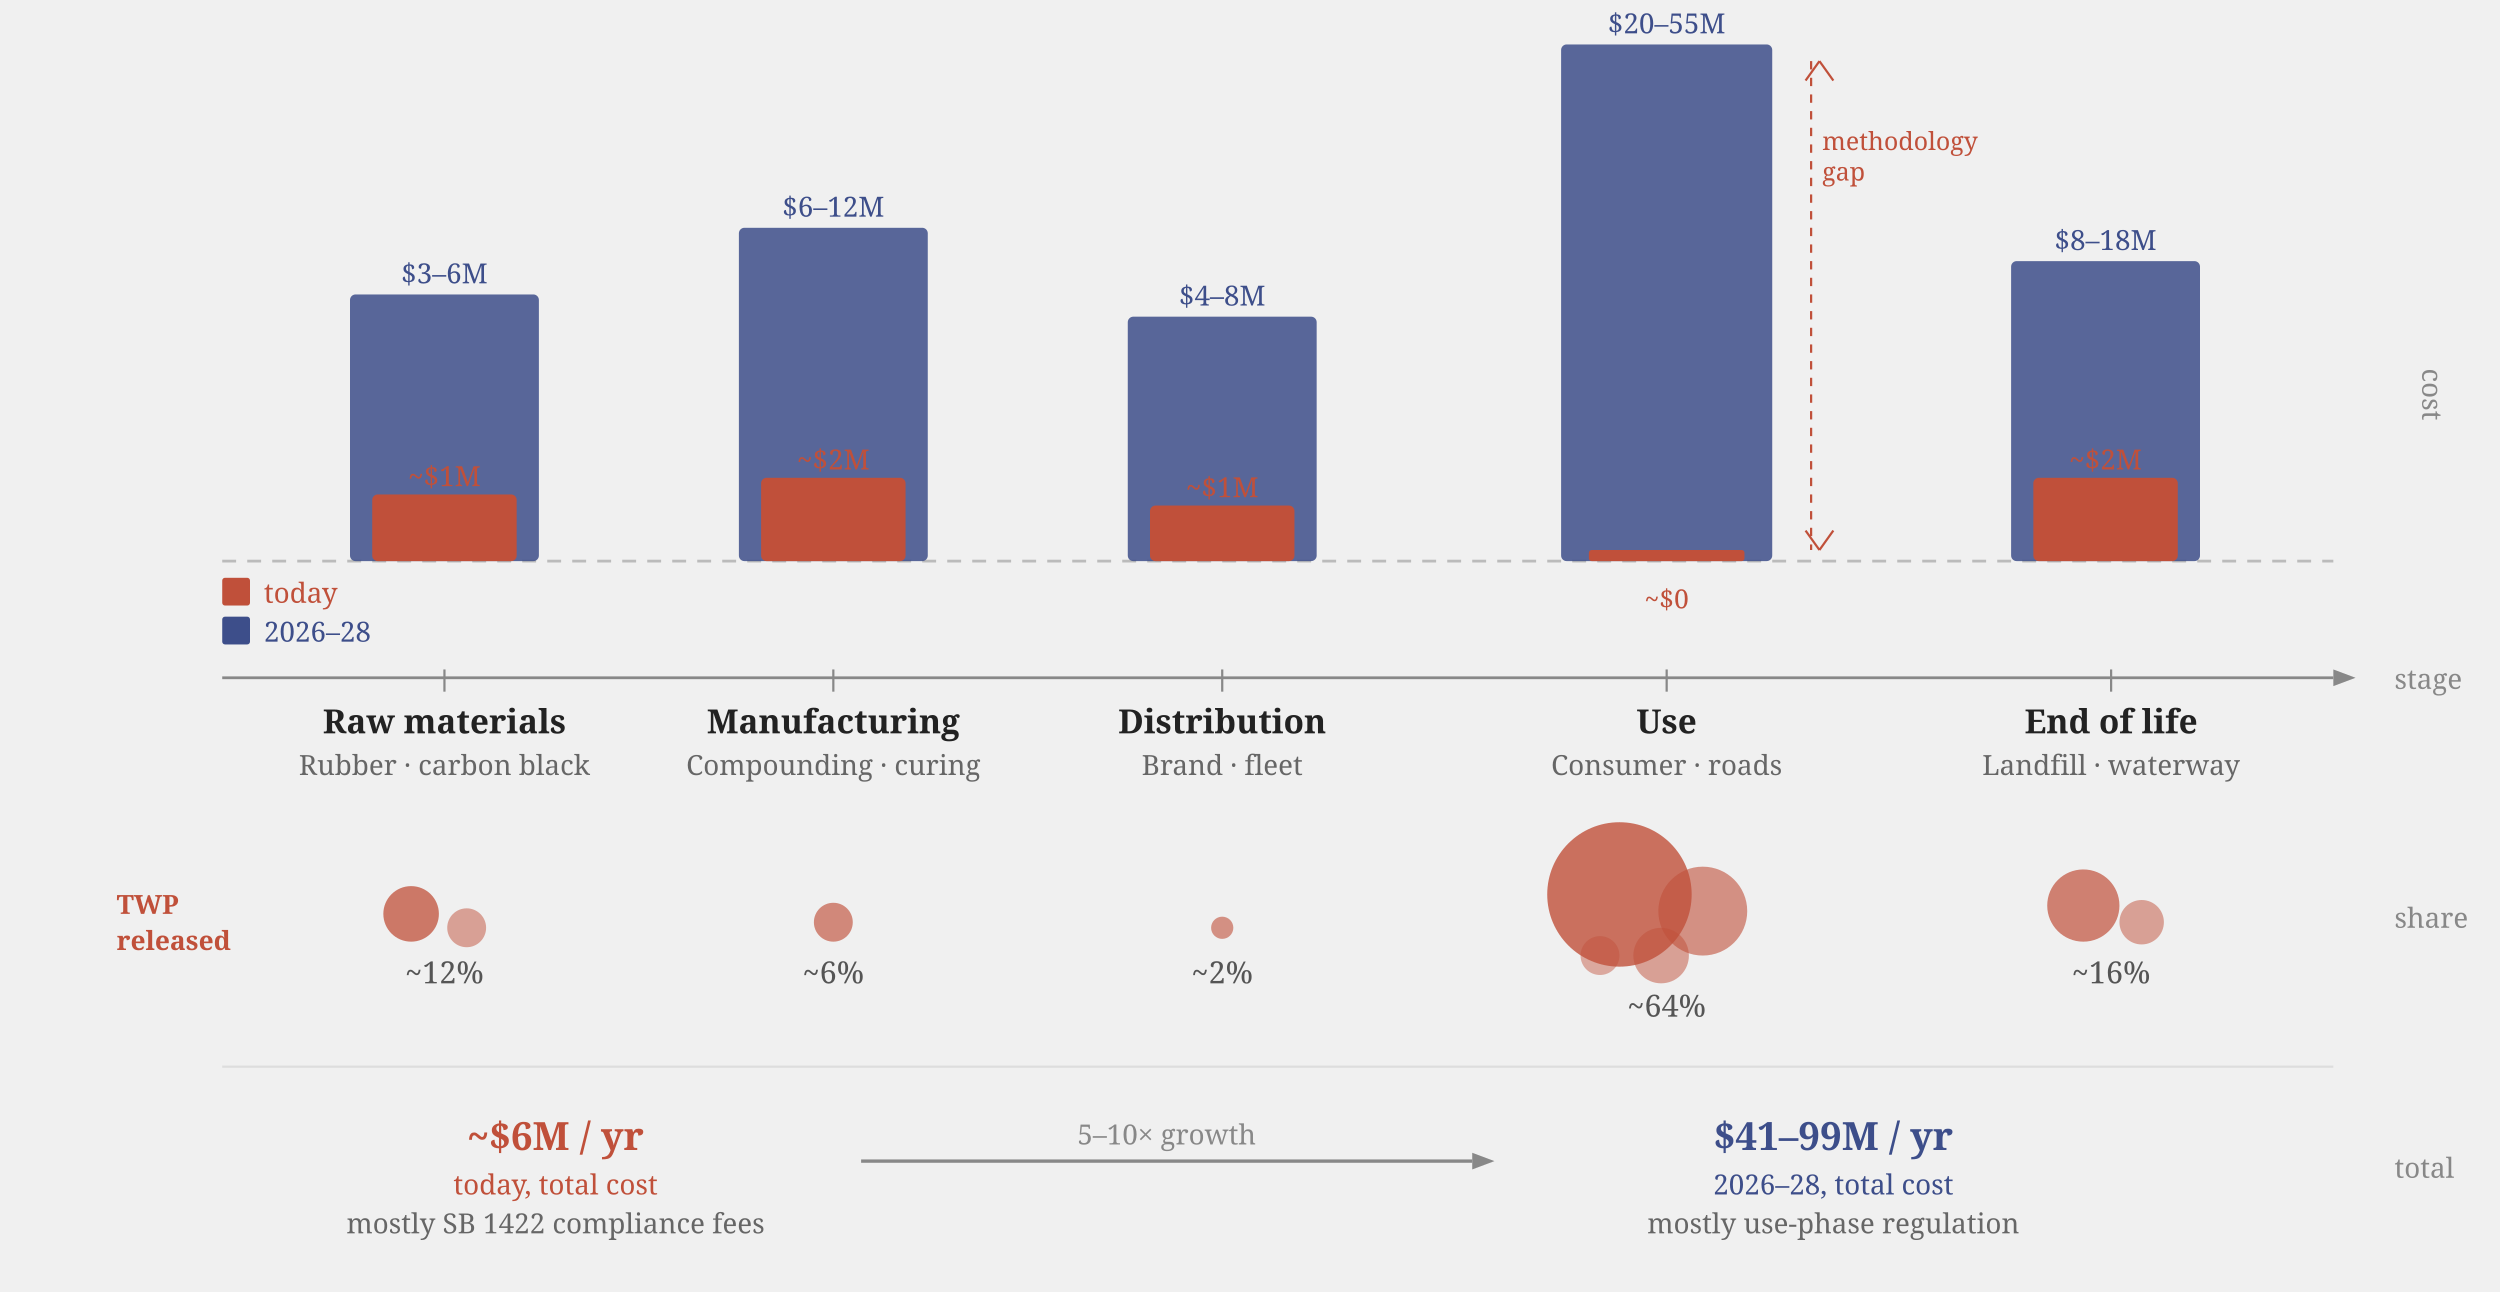
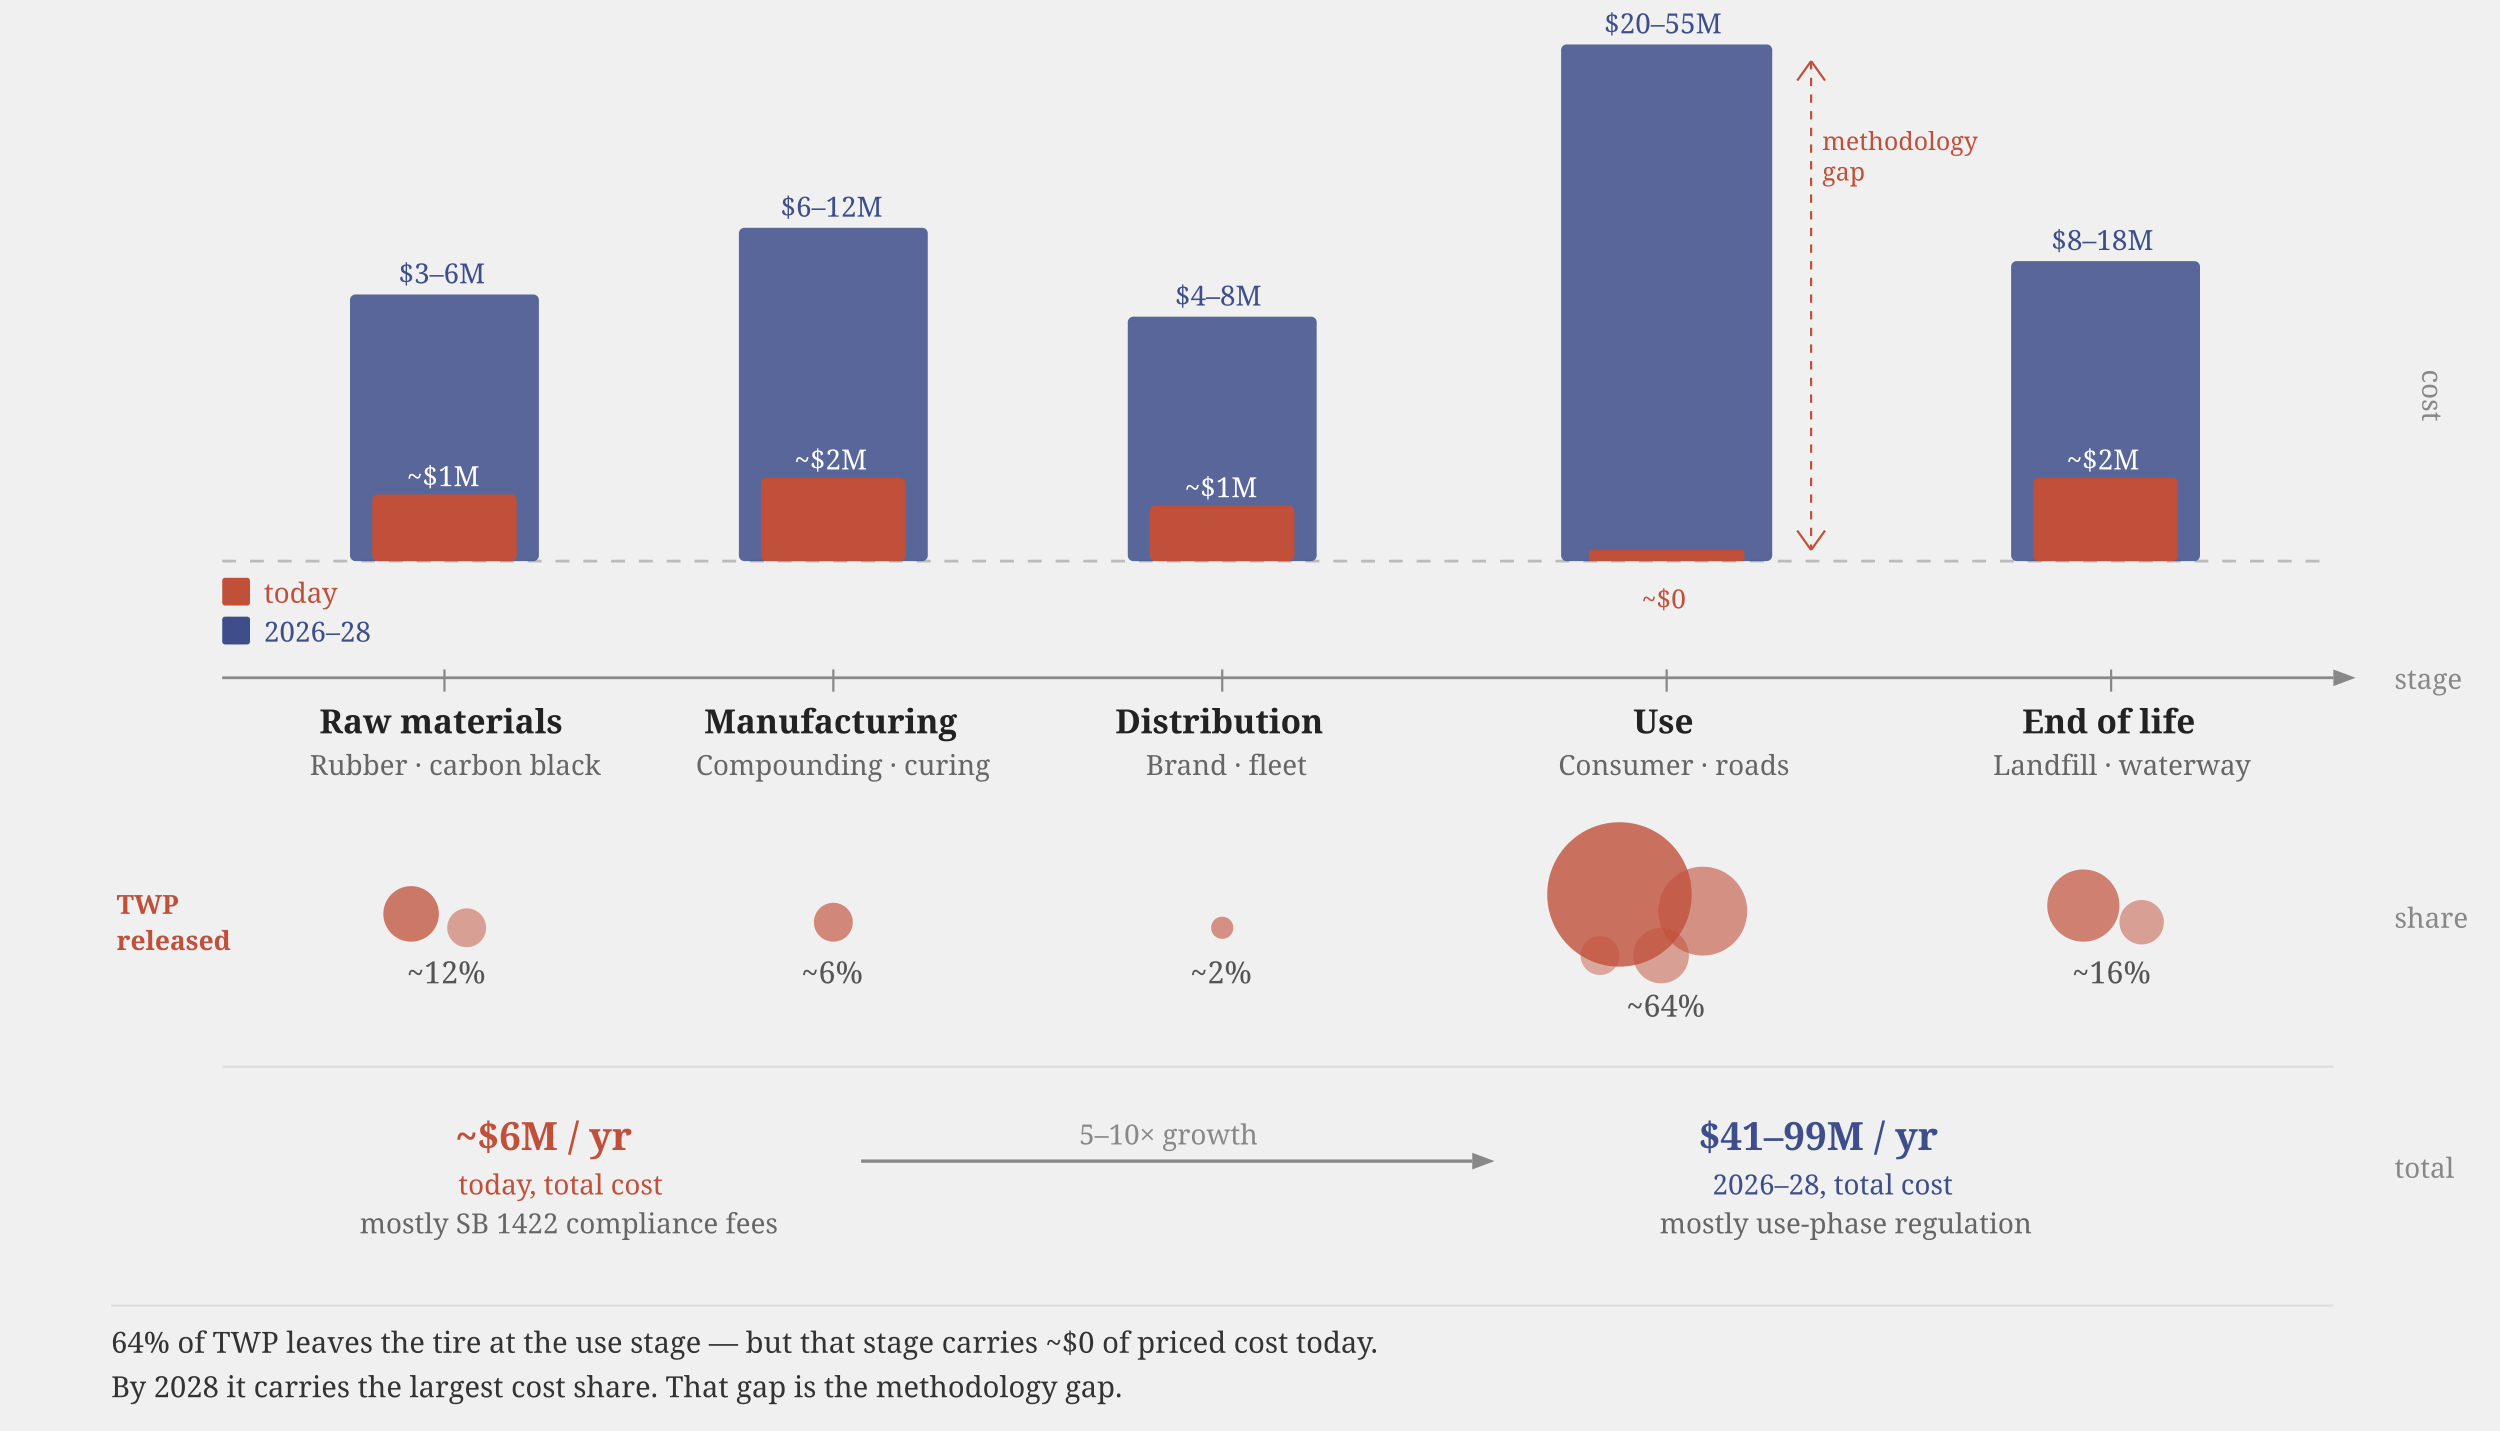
- <svg xmlns="http://www.w3.org/2000/svg" viewBox="0 46 900 465" font-family="Georgia, 'Times New Roman', serif">
-   <text x="40" y="22" font-size="9" font-weight="700" letter-spacing="1.2" fill="#444" font-family="'DM Mono', 'Courier New', monospace" text-decoration="none">FIGURE 1.0 · WHERE POLYMER LEAVES THE TIRE — AND WHERE THE COST LANDS</text>
-   <text x="40" y="38" font-size="9.5" fill="#666" font-family="Georgia, serif">
-     Below the dashed line: TWP released at each stage.  Above the dashed line: cost burden today (coral) versus 2026–28 (indigo).
-   </text>
-   <text x="872" y="188" font-size="10" fill="#888" font-family="Georgia, serif" text-anchor="middle" transform="rotate(90,872,188)">cost</text>
-   <line x1="80" y1="248" x2="840" y2="248" stroke="#bbb" stroke-width="1" stroke-dasharray="5 4" />
-   <rect x="80" y="254" width="10" height="10" fill="#C0503A" rx="1" />
-   <text x="95" y="263" font-size="10" fill="#C0503A" font-family="Georgia, serif">today</text>
-   <rect x="80" y="268" width="10" height="10" fill="#3D4E8A" rx="1" />
-   <text x="95" y="277" font-size="10" fill="#3D4E8A" font-family="Georgia, serif">2026–28</text>
-   <rect x="126" y="152" width="68" height="96" fill="#3D4E8A" opacity="0.85" rx="2" />
-   <rect x="134" y="224" width="52" height="24" fill="#C0503A" rx="2" />
-   <text x="160" y="148" text-anchor="middle" font-size="10" fill="#3D4E8A" font-family="Georgia, serif">$3–6M</text>
-   <text x="160" y="221" text-anchor="middle" font-size="10" fill="#C0503A" font-family="Georgia, serif">~$1M</text>
-   <rect x="266" y="128" width="68" height="120" fill="#3D4E8A" opacity="0.85" rx="2" />
-   <rect x="274" y="218" width="52" height="30" fill="#C0503A" rx="2" />
-   <text x="300" y="124" text-anchor="middle" font-size="10" fill="#3D4E8A" font-family="Georgia, serif">$6–12M</text>
-   <text x="300" y="215" text-anchor="middle" font-size="10" fill="#C0503A" font-family="Georgia, serif">~$2M</text>
-   <rect x="406" y="160" width="68" height="88" fill="#3D4E8A" opacity="0.85" rx="2" />
-   <rect x="414" y="228" width="52" height="20" fill="#C0503A" rx="2" />
-   <text x="440" y="156" text-anchor="middle" font-size="10" fill="#3D4E8A" font-family="Georgia, serif">$4–8M</text>
-   <text x="440" y="225" text-anchor="middle" font-size="10" fill="#C0503A" font-family="Georgia, serif">~$1M</text>
-   <rect x="562" y="62" width="76" height="186" fill="#3D4E8A" opacity="0.85" rx="2" />
-   <rect x="572" y="244" width="56" height="4" fill="#C0503A" rx="1" />
-   <text x="600" y="58" text-anchor="middle" font-size="10" fill="#3D4E8A" font-family="Georgia, serif">$20–55M</text>
-   <text x="600" y="265" text-anchor="middle" font-size="9.5" fill="#C0503A" font-family="Georgia, serif">~$0</text>
-   <line x1="652" y1="68" x2="652" y2="244" stroke="#C0503A" stroke-width="0.8" stroke-dasharray="3 3" />
-   <text x="656" y="100" font-size="9" fill="#C0503A" font-family="Georgia, serif">methodology</text>
-   <text x="656" y="111" font-size="9" fill="#C0503A" font-family="Georgia, serif">gap</text>
-   <path d="M655 68 L650 75 M655 68 L660 75" fill="none" stroke="#C0503A" stroke-width="0.8" />
-   <path d="M655 244 L650 237 M655 244 L660 237" fill="none" stroke="#C0503A" stroke-width="0.8" />
-   <rect x="724" y="140" width="68" height="108" fill="#3D4E8A" opacity="0.85" rx="2" />
-   <rect x="732" y="218" width="52" height="30" fill="#C0503A" rx="2" />
-   <text x="758" y="136" text-anchor="middle" font-size="10" fill="#3D4E8A" font-family="Georgia, serif">$8–18M</text>
-   <text x="758" y="215" text-anchor="middle" font-size="10" fill="#C0503A" font-family="Georgia, serif">~$2M</text>
-   <line x1="80" y1="290" x2="840" y2="290" stroke="#888" stroke-width="1" />
-   <polygon points="840,287 848,290 840,293" fill="#888" />
-   <line x1="160" y1="287" x2="160" y2="295" stroke="#888" stroke-width="0.8" />
-   <line x1="300" y1="287" x2="300" y2="295" stroke="#888" stroke-width="0.8" />
-   <line x1="440" y1="287" x2="440" y2="295" stroke="#888" stroke-width="0.8" />
-   <line x1="600" y1="287" x2="600" y2="295" stroke="#888" stroke-width="0.8" />
-   <line x1="760" y1="287" x2="760" y2="295" stroke="#888" stroke-width="0.8" />
-   <text x="862" y="294" font-size="10" fill="#888" font-family="Georgia, serif">stage</text>
-   <text x="160" y="310" text-anchor="middle" font-size="12" font-weight="700" fill="#222" font-family="Georgia, serif">Raw materials</text>
-   <text x="160" y="325" text-anchor="middle" font-size="10" fill="#666" font-family="Georgia, serif">Rubber · carbon black</text>
-   <text x="300" y="310" text-anchor="middle" font-size="12" font-weight="700" fill="#222" font-family="Georgia, serif">Manufacturing</text>
-   <text x="300" y="325" text-anchor="middle" font-size="10" fill="#666" font-family="Georgia, serif">Compounding · curing</text>
-   <text x="440" y="310" text-anchor="middle" font-size="12" font-weight="700" fill="#222" font-family="Georgia, serif">Distribution</text>
-   <text x="440" y="325" text-anchor="middle" font-size="10" fill="#666" font-family="Georgia, serif">Brand · fleet</text>
-   <text x="600" y="310" text-anchor="middle" font-size="12" font-weight="700" fill="#222" font-family="Georgia, serif">Use</text>
-   <text x="600" y="325" text-anchor="middle" font-size="10" fill="#666" font-family="Georgia, serif">Consumer · roads</text>
-   <text x="760" y="310" text-anchor="middle" font-size="12" font-weight="700" fill="#222" font-family="Georgia, serif">End of life</text>
-   <text x="760" y="325" text-anchor="middle" font-size="10" fill="#666" font-family="Georgia, serif">Landfill · waterway</text>
-   <text x="42" y="375" font-size="9.5" fill="#C0503A" font-weight="700" font-family="Georgia, serif">TWP</text>
-   <text x="42" y="388" font-size="9.5" fill="#C0503A" font-weight="700" font-family="Georgia, serif">released</text>
-   <text x="862" y="380" font-size="10" fill="#888" font-family="Georgia, serif">share</text>
-   <circle cx="148" cy="375" r="10" fill="#C0503A" opacity="0.75" />
-   <circle cx="168" cy="380" r="7" fill="#C0503A" opacity="0.5" />
-   <text x="160" y="400" text-anchor="middle" font-size="11" fill="#555" font-family="Georgia, serif">~12%</text>
-   <circle cx="300" cy="378" r="7" fill="#C0503A" opacity="0.65" />
-   <text x="300" y="400" text-anchor="middle" font-size="11" fill="#555" font-family="Georgia, serif">~6%</text>
-   <circle cx="440" cy="380" r="4" fill="#C0503A" opacity="0.6" />
-   <text x="440" y="400" text-anchor="middle" font-size="11" fill="#555" font-family="Georgia, serif">~2%</text>
-   <circle cx="583" cy="368" r="26" fill="#C0503A" opacity="0.8" />
-   <circle cx="613" cy="374" r="16" fill="#C0503A" opacity="0.6" />
-   <circle cx="598" cy="390" r="10" fill="#C0503A" opacity="0.5" />
-   <circle cx="576" cy="390" r="7" fill="#C0503A" opacity="0.45" />
-   <text x="600" y="412" text-anchor="middle" font-size="11" fill="#555" font-family="Georgia, serif">~64%</text>
-   <circle cx="750" cy="372" r="13" fill="#C0503A" opacity="0.7" />
-   <circle cx="771" cy="378" r="8" fill="#C0503A" opacity="0.5" />
-   <text x="760" y="400" text-anchor="middle" font-size="11" fill="#555" font-family="Georgia, serif">~16%</text>
-   <line x1="80" y1="430" x2="840" y2="430" stroke="#ddd" stroke-width="0.8" />
-   <text x="862" y="470" font-size="10" fill="#888" font-family="Georgia, serif">total</text>
-   <text x="200" y="460" text-anchor="middle" font-size="14" fill="#C0503A" font-family="Georgia, serif" font-weight="700">~$6M / yr</text>
-   <text x="200" y="476" text-anchor="middle" font-size="10" fill="#C0503A" font-family="Georgia, serif">today, total cost</text>
-   <text x="200" y="490" text-anchor="middle" font-size="10" fill="#666" font-family="Georgia, serif">mostly SB 1422 compliance fees</text>
-   <line x1="310" y1="464" x2="530" y2="464" stroke="#888" stroke-width="1.2" />
-   <polygon points="530,461 538,464 530,467" fill="#888" />
-   <text x="420" y="458" text-anchor="middle" font-size="10" fill="#888" font-family="Georgia, serif">5–10× growth</text>
-   <text x="660" y="460" text-anchor="middle" font-size="14" fill="#3D4E8A" font-family="Georgia, serif" font-weight="700">$41–99M / yr</text>
-   <text x="660" y="476" text-anchor="middle" font-size="10" fill="#3D4E8A" font-family="Georgia, serif">2026–28, total cost</text>
-   <text x="660" y="490" text-anchor="middle" font-size="10" fill="#666" font-family="Georgia, serif">mostly use-phase regulation</text>
-   <line x1="40" y1="516" x2="840" y2="516" stroke="#ddd" stroke-width="0.8" />
-   <text x="40" y="533" font-size="10.5" fill="#333" font-family="Georgia, serif">
-     64% of TWP leaves the tire at the use stage — but that stage carries ~$0 of priced cost today.
-   </text>
-   <text x="40" y="549" font-size="10.5" fill="#333" font-family="Georgia, serif">
-     By 2028 it carries the largest cost share. That gap is the methodology gap.
-   </text>
+ <svg xmlns="http://www.w3.org/2000/svg" width="900px" height="515px" viewBox="0 0 900 515" version="1.1">
+   <g id="twp-lifecycle-chart" stroke="none" fill="none" fill-rule="evenodd" stroke-width="1">
+     <g id="Group" transform="translate(0, -46)">
+       <text id="cost" fill="#888888" fill-rule="nonzero" transform="translate(875.5, 188) rotate(90) translate(-875.5, -188)" font-family="Georgia" font-size="10" font-weight="normal">
+         <tspan x="866.5" y="191.5">cost</tspan>
+       </text>
+       <line x1="80" y1="248" x2="840" y2="248" id="Path" stroke="#BBBBBB" fill="#000000" stroke-dasharray="5" />
+       <rect id="Rectangle" fill="#C0503A" x="80" y="254" width="10" height="10" rx="1" />
+       <text id="today" fill="#C0503A" fill-rule="nonzero" font-family="Georgia" font-size="10" font-weight="normal">
+         <tspan x="95" y="263">today</tspan>
+       </text>
+       <rect id="Rectangle" fill="#3D4E8A" x="80" y="268" width="10" height="10" rx="1" />
+       <text id="2026–28" fill="#3D4E8A" fill-rule="nonzero" font-family="Georgia" font-size="10" font-weight="normal">
+         <tspan x="95" y="277">2026–28</tspan>
+       </text>
+       <rect id="Rectangle" fill="#3D4E8A" opacity="0.85" x="126" y="152" width="68" height="96" rx="2" />
+       <rect id="Rectangle" fill="#C0503A" x="134" y="224" width="52" height="24" rx="2" />
+       <text id="$3–6M" fill="#3D4E8A" fill-rule="nonzero" font-family="Georgia" font-size="10" font-weight="normal">
+         <tspan x="143.5" y="148">$3–6M</tspan>
+       </text>
+       <text id="~$1M" fill="#FFFFFF" fill-rule="nonzero" font-family="Georgia" font-size="10" font-weight="normal">
+         <tspan x="146.5" y="221">~$1M</tspan>
+       </text>
+       <rect id="Rectangle" fill="#3D4E8A" opacity="0.85" x="266" y="128" width="68" height="120" rx="2" />
+       <rect id="Rectangle" fill="#C0503A" x="274" y="218" width="52" height="30" rx="2" />
+       <text id="$6–12M" fill="#3D4E8A" fill-rule="nonzero" font-family="Georgia" font-size="10" font-weight="normal">
+         <tspan x="281" y="124">$6–12M</tspan>
+       </text>
+       <text id="~$2M" fill="#FFFFFF" fill-rule="nonzero" font-family="Georgia" font-size="10" font-weight="normal">
+         <tspan x="286" y="215">~$2M</tspan>
+       </text>
+       <rect id="Rectangle" fill="#3D4E8A" opacity="0.85" x="406" y="160" width="68" height="88" rx="2" />
+       <rect id="Rectangle" fill="#C0503A" x="414" y="228" width="52" height="20" rx="2" />
+       <text id="$4–8M" fill="#3D4E8A" fill-rule="nonzero" font-family="Georgia" font-size="10" font-weight="normal">
+         <tspan x="423" y="156">$4–8M</tspan>
+       </text>
+       <text id="~$1M" fill="#FFFFFF" fill-rule="nonzero" font-family="Georgia" font-size="10" font-weight="normal">
+         <tspan x="426.5" y="225">~$1M</tspan>
+       </text>
+       <rect id="Rectangle" fill="#3D4E8A" opacity="0.85" x="562" y="62" width="76" height="186" rx="2" />
+       <rect id="Rectangle" fill="#C0503A" x="572" y="244" width="56" height="4" rx="1" />
+       <text id="$20–55M" fill="#3D4E8A" fill-rule="nonzero" font-family="Georgia" font-size="10" font-weight="normal">
+         <tspan x="577.5" y="58">$20–55M</tspan>
+       </text>
+       <text id="~$0" fill="#C0503A" fill-rule="nonzero" font-family="Georgia" font-size="9.5" font-weight="normal">
+         <tspan x="591" y="265">~$0</tspan>
+       </text>
+       <line x1="652" y1="68" x2="652" y2="244" id="Path" stroke="#C0503A" stroke-width="0.8" fill="#000000" stroke-dasharray="3" />
+       <text id="methodology" fill="#C0503A" fill-rule="nonzero" font-family="Georgia" font-size="9" font-weight="normal">
+         <tspan x="656" y="100">methodology</tspan>
+       </text>
+       <text id="gap" fill="#C0503A" fill-rule="nonzero" font-family="Georgia" font-size="9" font-weight="normal">
+         <tspan x="656" y="111">gap</tspan>
+       </text>
+       <path d="M652,68 L647,75 M652,68 L657,75" id="Shape" stroke="#C0503A" stroke-width="0.8" />
+       <path d="M652,244 L647,237 M652,244 L657,237" id="Shape" stroke="#C0503A" stroke-width="0.8" />
+       <rect id="Rectangle" fill="#3D4E8A" opacity="0.85" x="724" y="140" width="68" height="108" rx="2" />
+       <rect id="Rectangle" fill="#C0503A" x="732" y="218" width="52" height="30" rx="2" />
+       <text id="$8–18M" fill="#3D4E8A" fill-rule="nonzero" font-family="Georgia" font-size="10" font-weight="normal">
+         <tspan x="738.5" y="136">$8–18M</tspan>
+       </text>
+       <text id="~$2M" fill="#FFFFFF" fill-rule="nonzero" font-family="Georgia" font-size="10" font-weight="normal">
+         <tspan x="744" y="215">~$2M</tspan>
+       </text>
+       <line x1="80" y1="290" x2="840" y2="290" id="Path" stroke="#888888" fill="#000000" />
+       <polygon id="Path" fill="#888888" points="840 287 848 290 840 293" />
+       <line x1="160" y1="287" x2="160" y2="295" id="Path" stroke="#888888" stroke-width="0.8" fill="#000000" />
+       <line x1="300" y1="287" x2="300" y2="295" id="Path" stroke="#888888" stroke-width="0.8" fill="#000000" />
+       <line x1="440" y1="287" x2="440" y2="295" id="Path" stroke="#888888" stroke-width="0.8" fill="#000000" />
+       <line x1="600" y1="287" x2="600" y2="295" id="Path" stroke="#888888" stroke-width="0.8" fill="#000000" />
+       <line x1="760" y1="287" x2="760" y2="295" id="Path" stroke="#888888" stroke-width="0.8" fill="#000000" />
+       <text id="stage" fill="#888888" fill-rule="nonzero" font-family="Georgia" font-size="10" font-weight="normal">
+         <tspan x="862" y="294">stage</tspan>
+       </text>
+       <text id="Raw-materials" fill="#222222" fill-rule="nonzero" font-family="Georgia-Bold, Georgia" font-size="12" font-weight="bold">
+         <tspan x="115" y="310">Raw materials</tspan>
+       </text>
+       <text id="Rubber-·-carbon-black" fill="#666666" fill-rule="nonzero" font-family="Georgia" font-size="10" font-weight="normal">
+         <tspan x="111.5" y="325">Rubber · carbon black</tspan>
+       </text>
+       <text id="Manufacturing" fill="#222222" fill-rule="nonzero" font-family="Georgia-Bold, Georgia" font-size="12" font-weight="bold">
+         <tspan x="253.5" y="310">Manufacturing</tspan>
+       </text>
+       <text id="Compounding-·-curing" fill="#666666" fill-rule="nonzero" font-family="Georgia" font-size="10" font-weight="normal">
+         <tspan x="250.5" y="325">Compounding · curing</tspan>
+       </text>
+       <text id="Distribution" fill="#222222" fill-rule="nonzero" font-family="Georgia-Bold, Georgia" font-size="12" font-weight="bold">
+         <tspan x="401.5" y="310">Distribution</tspan>
+       </text>
+       <text id="Brand-·-fleet" fill="#666666" fill-rule="nonzero" font-family="Georgia" font-size="10" font-weight="normal">
+         <tspan x="412.5" y="325">Brand · fleet</tspan>
+       </text>
+       <text id="Use" fill="#222222" fill-rule="nonzero" font-family="Georgia-Bold, Georgia" font-size="12" font-weight="bold">
+         <tspan x="588" y="310">Use</tspan>
+       </text>
+       <text id="Consumer-·-roads" fill="#666666" fill-rule="nonzero" font-family="Georgia" font-size="10" font-weight="normal">
+         <tspan x="561" y="325">Consumer · roads</tspan>
+       </text>
+       <text id="End-of-life" fill="#222222" fill-rule="nonzero" font-family="Georgia-Bold, Georgia" font-size="12" font-weight="bold">
+         <tspan x="728" y="310">End of life</tspan>
+       </text>
+       <text id="Landfill-·-waterway" fill="#666666" fill-rule="nonzero" font-family="Georgia" font-size="10" font-weight="normal">
+         <tspan x="717.5" y="325">Landfill · waterway</tspan>
+       </text>
+       <text id="TWP" fill="#C0503A" fill-rule="nonzero" font-family="Georgia-Bold, Georgia" font-size="9.5" font-weight="bold">
+         <tspan x="42" y="375">TWP</tspan>
+       </text>
+       <text id="released" fill="#C0503A" fill-rule="nonzero" font-family="Georgia-Bold, Georgia" font-size="9.5" font-weight="bold">
+         <tspan x="42" y="388">released</tspan>
+       </text>
+       <text id="share" fill="#888888" fill-rule="nonzero" font-family="Georgia" font-size="10" font-weight="normal">
+         <tspan x="862" y="380">share</tspan>
+       </text>
+       <circle id="Oval" fill="#C0503A" opacity="0.75" cx="148" cy="375" r="10" />
+       <circle id="Oval" fill="#C0503A" opacity="0.5" cx="168" cy="380" r="7" />
+       <text id="~12%" fill="#555555" fill-rule="nonzero" font-family="Georgia" font-size="11" font-weight="normal">
+         <tspan x="146.5" y="400">~12%</tspan>
+       </text>
+       <circle id="Oval" fill="#C0503A" opacity="0.65" cx="300" cy="378" r="7" />
+       <text id="~6%" fill="#555555" fill-rule="nonzero" font-family="Georgia" font-size="11" font-weight="normal">
+         <tspan x="288.5" y="400">~6%</tspan>
+       </text>
+       <circle id="Oval" fill="#C0503A" opacity="0.6" cx="440" cy="380" r="4" />
+       <text id="~2%" fill="#555555" fill-rule="nonzero" font-family="Georgia" font-size="11" font-weight="normal">
+         <tspan x="428.5" y="400">~2%</tspan>
+       </text>
+       <circle id="Oval" fill="#C0503A" opacity="0.8" cx="583" cy="368" r="26" />
+       <circle id="Oval" fill="#C0503A" opacity="0.6" cx="613" cy="374" r="16" />
+       <circle id="Oval" fill="#C0503A" opacity="0.5" cx="598" cy="390" r="10" />
+       <circle id="Oval" fill="#C0503A" opacity="0.45" cx="576" cy="390" r="7" />
+       <text id="~64%" fill="#555555" fill-rule="nonzero" font-family="Georgia" font-size="11" font-weight="normal">
+         <tspan x="585.5" y="412">~64%</tspan>
+       </text>
+       <circle id="Oval" fill="#C0503A" opacity="0.7" cx="750" cy="372" r="13" />
+       <circle id="Oval" fill="#C0503A" opacity="0.5" cx="771" cy="378" r="8" />
+       <text id="~16%" fill="#555555" fill-rule="nonzero" font-family="Georgia" font-size="11" font-weight="normal">
+         <tspan x="746" y="400">~16%</tspan>
+       </text>
+       <line x1="80" y1="430" x2="840" y2="430" id="Path" stroke="#DDDDDD" stroke-width="0.8" fill="#000000" />
+       <text id="total" fill="#888888" fill-rule="nonzero" font-family="Georgia" font-size="10" font-weight="normal">
+         <tspan x="862" y="470">total</tspan>
+       </text>
+       <text id="~$6M-/-yr" fill="#C0503A" fill-rule="nonzero" font-family="Georgia-Bold, Georgia" font-size="14" font-weight="bold">
+         <tspan x="164" y="460">~$6M / yr</tspan>
+       </text>
+       <text id="today,-total-cost" fill="#C0503A" fill-rule="nonzero" font-family="Georgia" font-size="10" font-weight="normal">
+         <tspan x="165" y="476">today, total cost</tspan>
+       </text>
+       <text id="mostly-SB-1422-compliance-fees" fill="#666666" fill-rule="nonzero" font-family="Georgia" font-size="10" font-weight="normal">
+         <tspan x="129.5" y="490">mostly SB 1422 compliance fees</tspan>
+       </text>
+       <line x1="310" y1="464" x2="530" y2="464" id="Path" stroke="#888888" stroke-width="1.2" fill="#000000" />
+       <polygon id="Path" fill="#888888" points="530 461 538 464 530 467" />
+       <text id="5–10×-growth" fill="#888888" fill-rule="nonzero" font-family="Georgia" font-size="10" font-weight="normal">
+         <tspan x="388.5" y="458">5–10× growth</tspan>
+       </text>
+       <text id="$41–99M-/-yr" fill="#3D4E8A" fill-rule="nonzero" font-family="Georgia-Bold, Georgia" font-size="14" font-weight="bold">
+         <tspan x="611.5" y="460">$41–99M / yr</tspan>
+       </text>
+       <text id="2026–28,-total-cost" fill="#3D4E8A" fill-rule="nonzero" font-family="Georgia" font-size="10" font-weight="normal">
+         <tspan x="616.5" y="476">2026–28, total cost</tspan>
+       </text>
+       <text id="mostly-use-phase-regulation" fill="#666666" fill-rule="nonzero" font-family="Georgia" font-size="10" font-weight="normal">
+         <tspan x="597.5" y="490">mostly use-phase regulation</tspan>
+       </text>
+       <line x1="40" y1="516" x2="840" y2="516" id="Path" stroke="#DDDDDD" stroke-width="0.8" fill="#000000" />
+       <text id="64%-of-TWP-leaves-the-tire-at-the-use-stage-—-but-that-stage-carries-~$0-of-priced-cost-today." fill="#333333" fill-rule="nonzero" font-family="Georgia" font-size="10.5" font-weight="normal">
+         <tspan x="40" y="533">64% of TWP leaves the tire at the use stage — but that stage carries ~$0 of priced cost today.</tspan>
+       </text>
+       <text id="By-2028-it-carries-the-largest-cost-share.-That-gap-is-the-methodology-gap." fill="#333333" fill-rule="nonzero" font-family="Georgia" font-size="10.5" font-weight="normal">
+         <tspan x="40" y="549">By 2028 it carries the largest cost share. That gap is the methodology gap.</tspan>
+       </text>
+     </g>
+   </g>
</svg>
